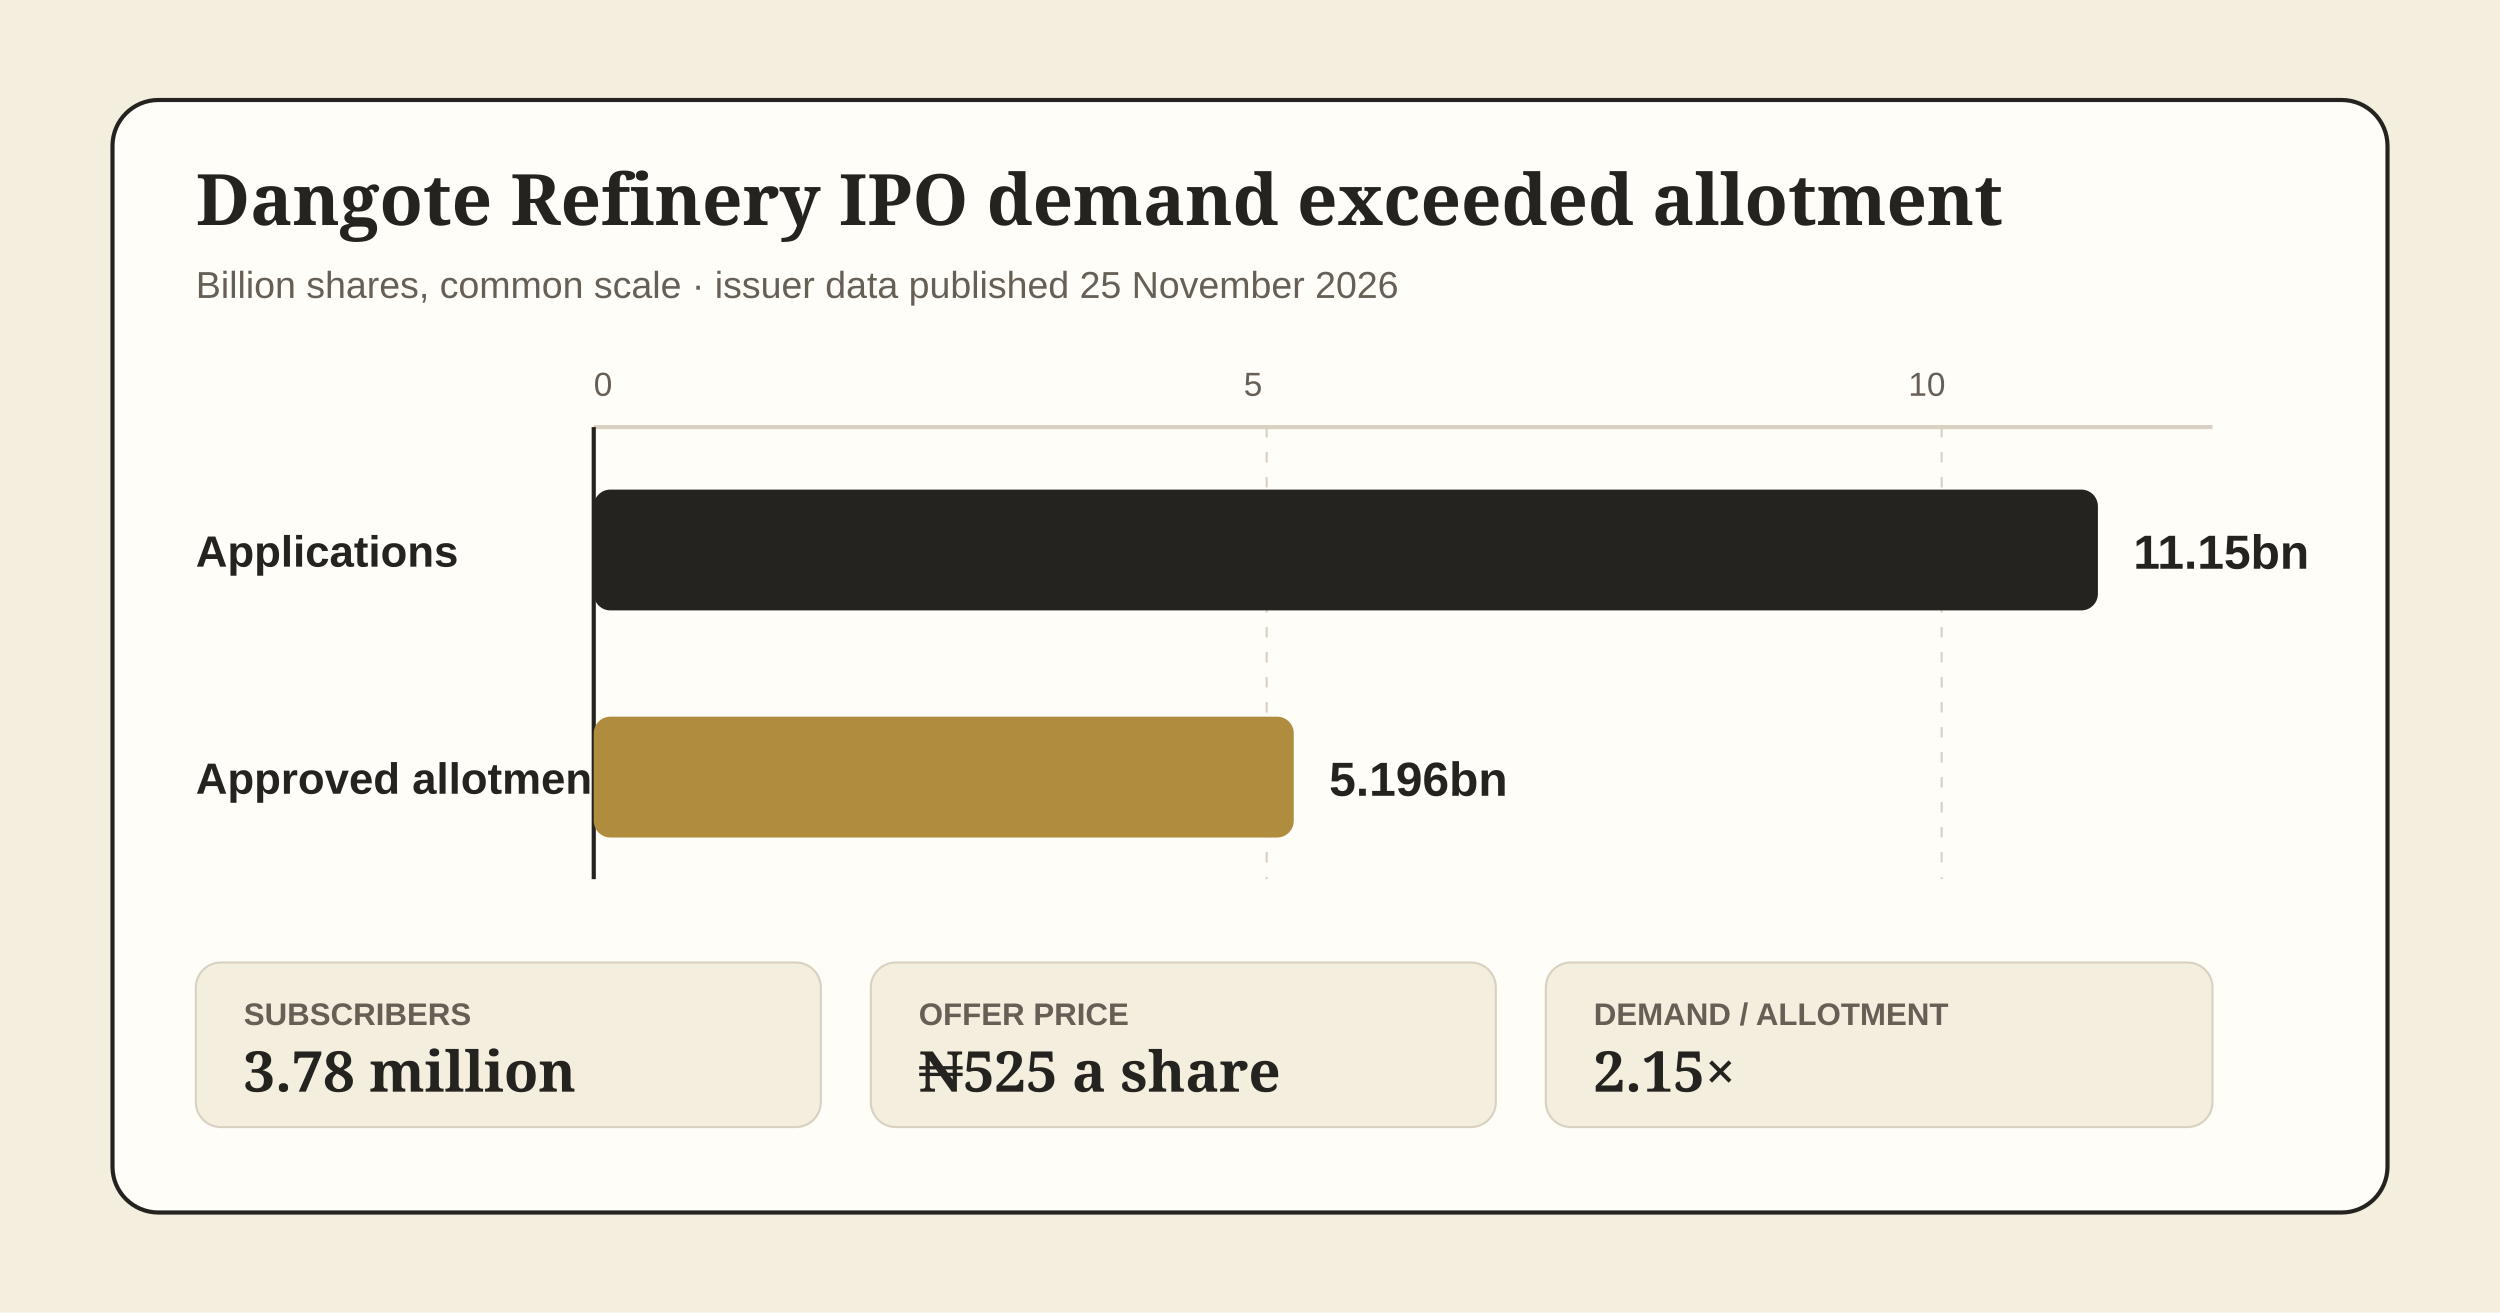
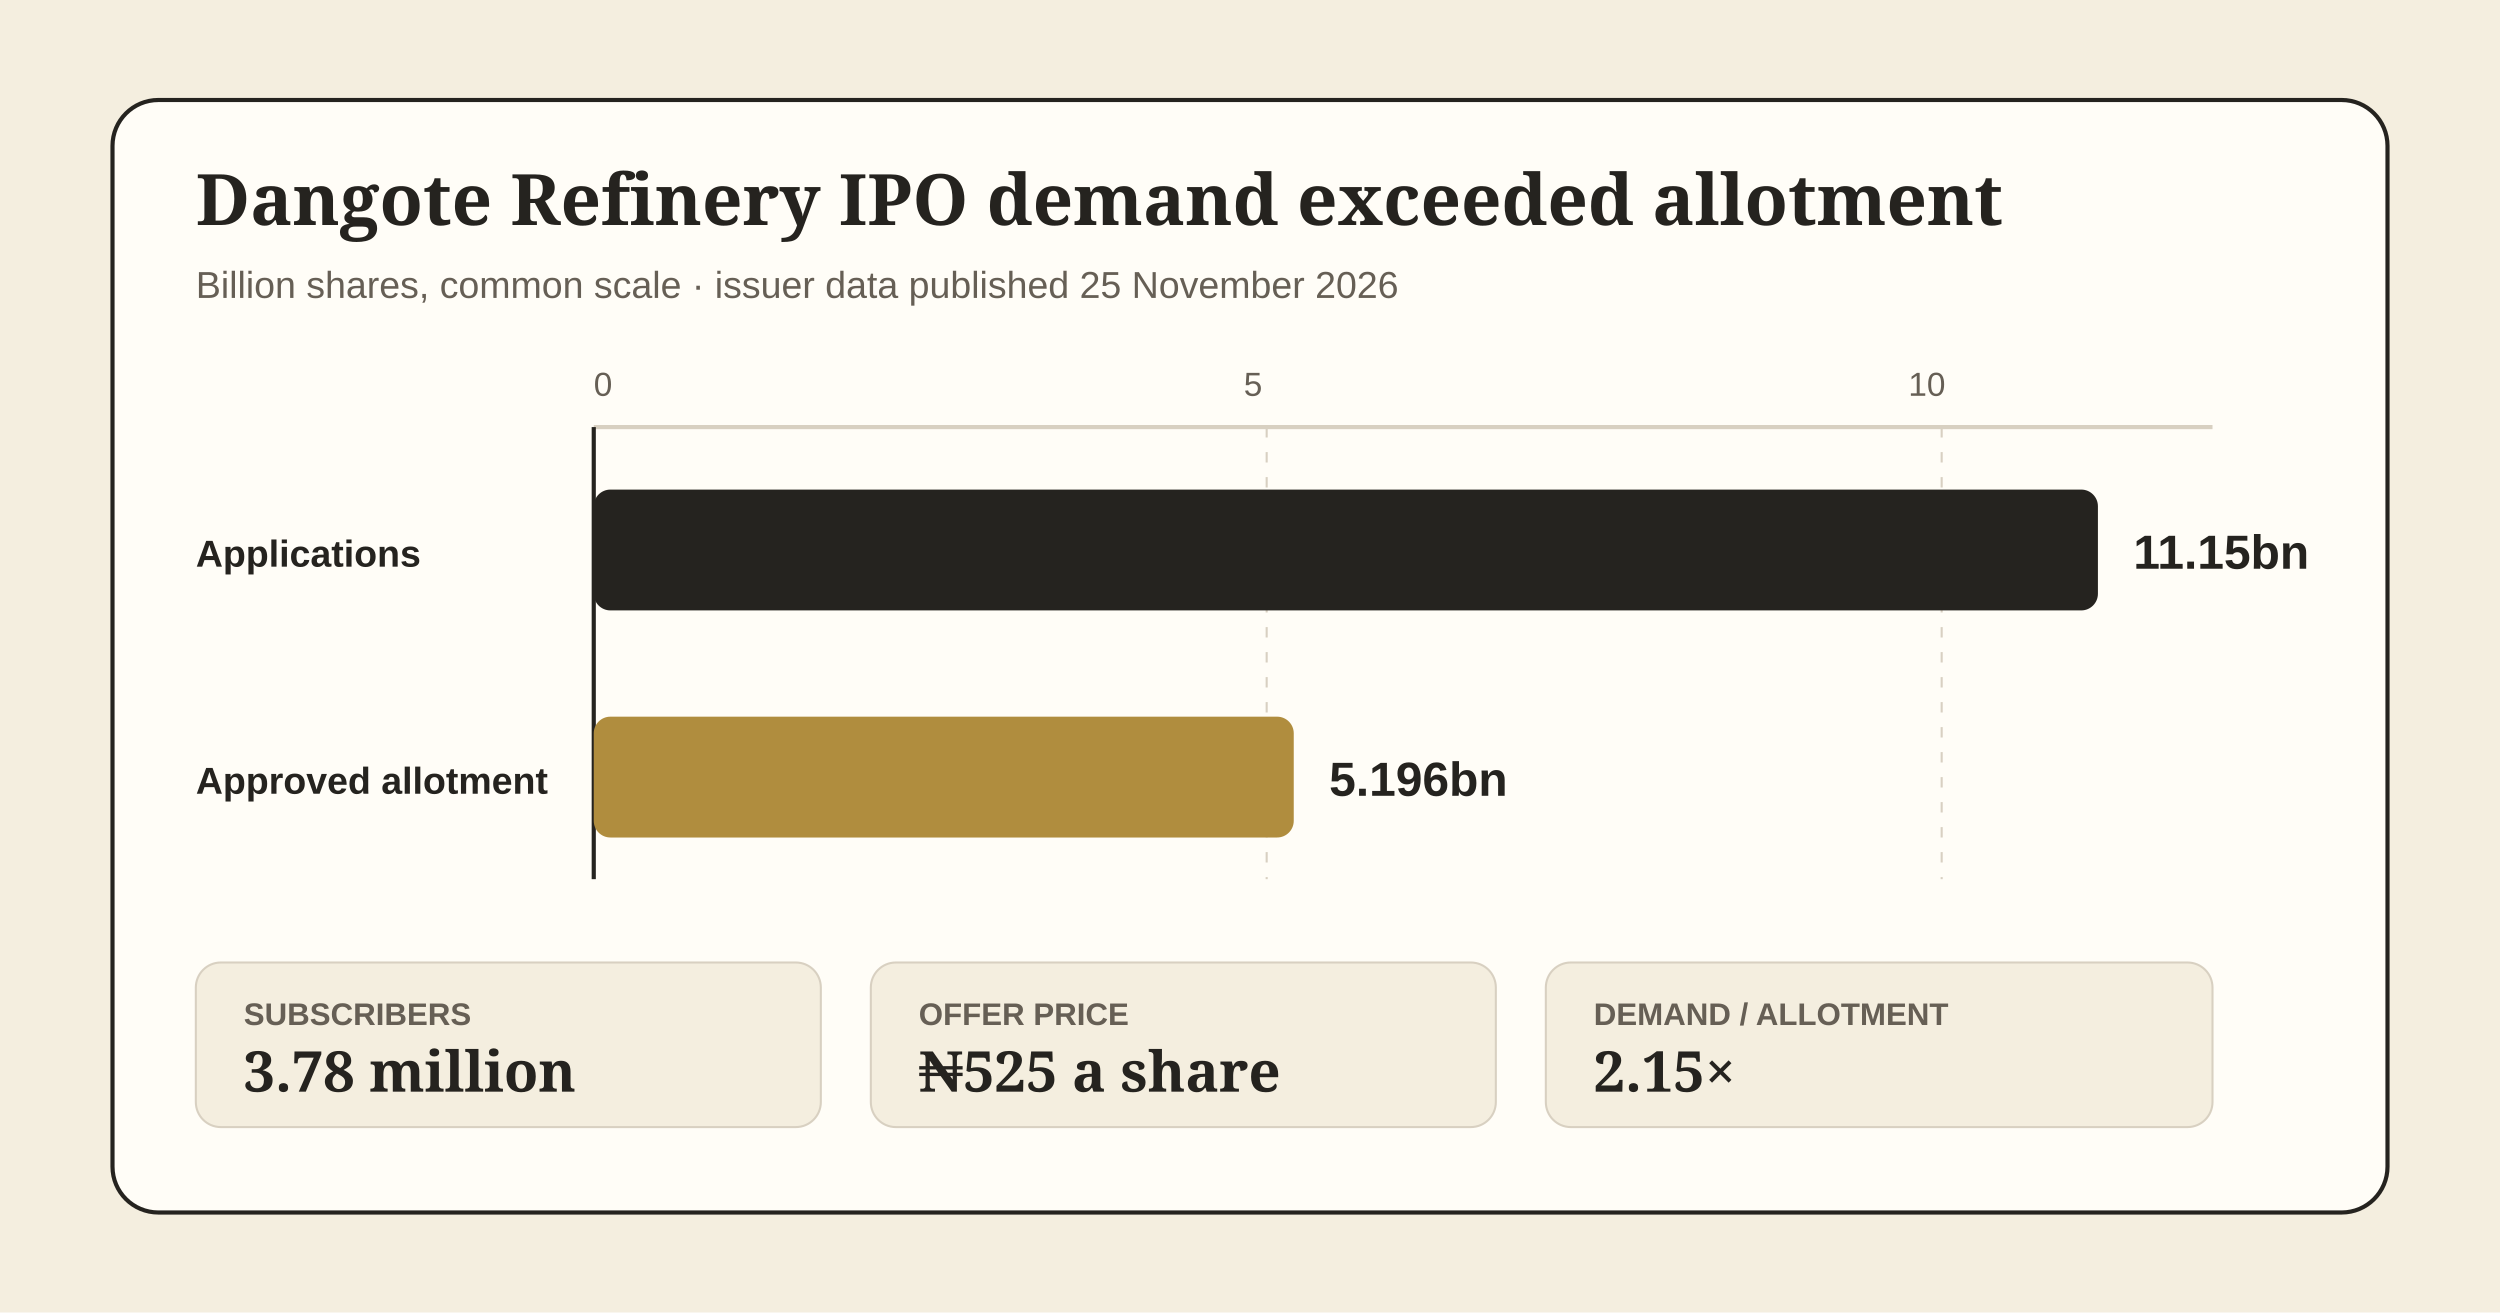
<svg xmlns="http://www.w3.org/2000/svg" width="1200" height="630" viewBox="0 0 1200 630" role="img" aria-labelledby="title desc">
  <rect width="1200" height="630" fill="#F4EEDF" />
  <rect x="54" y="48" width="1092" height="534" rx="22" fill="#FFFDF7" stroke="#25231F" stroke-width="2" />
  <text x="94" y="108" fill="#25231F" font-family="Georgia, serif" font-size="34" font-weight="700">Dangote Refinery IPO demand exceeded allotment</text>
  <text x="94" y="143" fill="#665F55" font-family="Arial, sans-serif" font-size="18">Billion shares, common scale · issuer data published 25 November 2026</text>
  <line x1="285" y1="205" x2="1062" y2="205" stroke="#D8D0C1" stroke-width="2" />
  <line x1="285" y1="205" x2="285" y2="422" stroke="#25231F" stroke-width="2" />
  <line x1="608" y1="205" x2="608" y2="422" stroke="#D8D0C1" stroke-width="1" stroke-dasharray="5 7" />
  <line x1="932" y1="205" x2="932" y2="422" stroke="#D8D0C1" stroke-width="1" stroke-dasharray="5 7" />
  <text x="285" y="190" fill="#665F55" font-family="Arial, sans-serif" font-size="16">0</text>
  <text x="597" y="190" fill="#665F55" font-family="Arial, sans-serif" font-size="16">5</text>
  <text x="916" y="190" fill="#665F55" font-family="Arial, sans-serif" font-size="16">10</text>
-   <text x="94" y="272" fill="#25231F" font-family="Arial, sans-serif" font-size="21" font-weight="700">Applications</text>
+   <text x="94" y="272" fill="#25231F" font-family="Arial, sans-serif" font-size="18" font-weight="700">Applications</text>
  <rect x="285" y="235" width="722" height="58" rx="8" fill="#25231F" />
  <text x="1024" y="273" fill="#25231F" font-family="Arial, sans-serif" font-size="23" font-weight="700">11.15bn</text>
-   <text x="94" y="381" fill="#25231F" font-family="Arial, sans-serif" font-size="21" font-weight="700">Approved allotment</text>
+   <text x="94" y="381" fill="#25231F" font-family="Arial, sans-serif" font-size="18" font-weight="700">Approved allotment</text>
  <rect x="285" y="344" width="336" height="58" rx="8" fill="#B08D3E" />
  <text x="638" y="382" fill="#25231F" font-family="Arial, sans-serif" font-size="23" font-weight="700">5.196bn</text>
  <rect x="94" y="462" width="300" height="79" rx="12" fill="#F4EEDF" stroke="#D8D0C1" />
  <text x="117" y="492" fill="#665F55" font-family="Arial, sans-serif" font-size="15" font-weight="700">SUBSCRIBERS</text>
  <text x="117" y="524" fill="#25231F" font-family="Georgia, serif" font-size="27" font-weight="700">3.78 million</text>
  <rect x="418" y="462" width="300" height="79" rx="12" fill="#F4EEDF" stroke="#D8D0C1" />
  <text x="441" y="492" fill="#665F55" font-family="Arial, sans-serif" font-size="15" font-weight="700">OFFER PRICE</text>
  <text x="441" y="524" fill="#25231F" font-family="Georgia, serif" font-size="27" font-weight="700">₦525 a share</text>
  <rect x="742" y="462" width="320" height="79" rx="12" fill="#F4EEDF" stroke="#D8D0C1" />
  <text x="765" y="492" fill="#665F55" font-family="Arial, sans-serif" font-size="15" font-weight="700">DEMAND / ALLOTMENT</text>
  <text x="765" y="524" fill="#25231F" font-family="Georgia, serif" font-size="27" font-weight="700">2.15×</text>
</svg>
